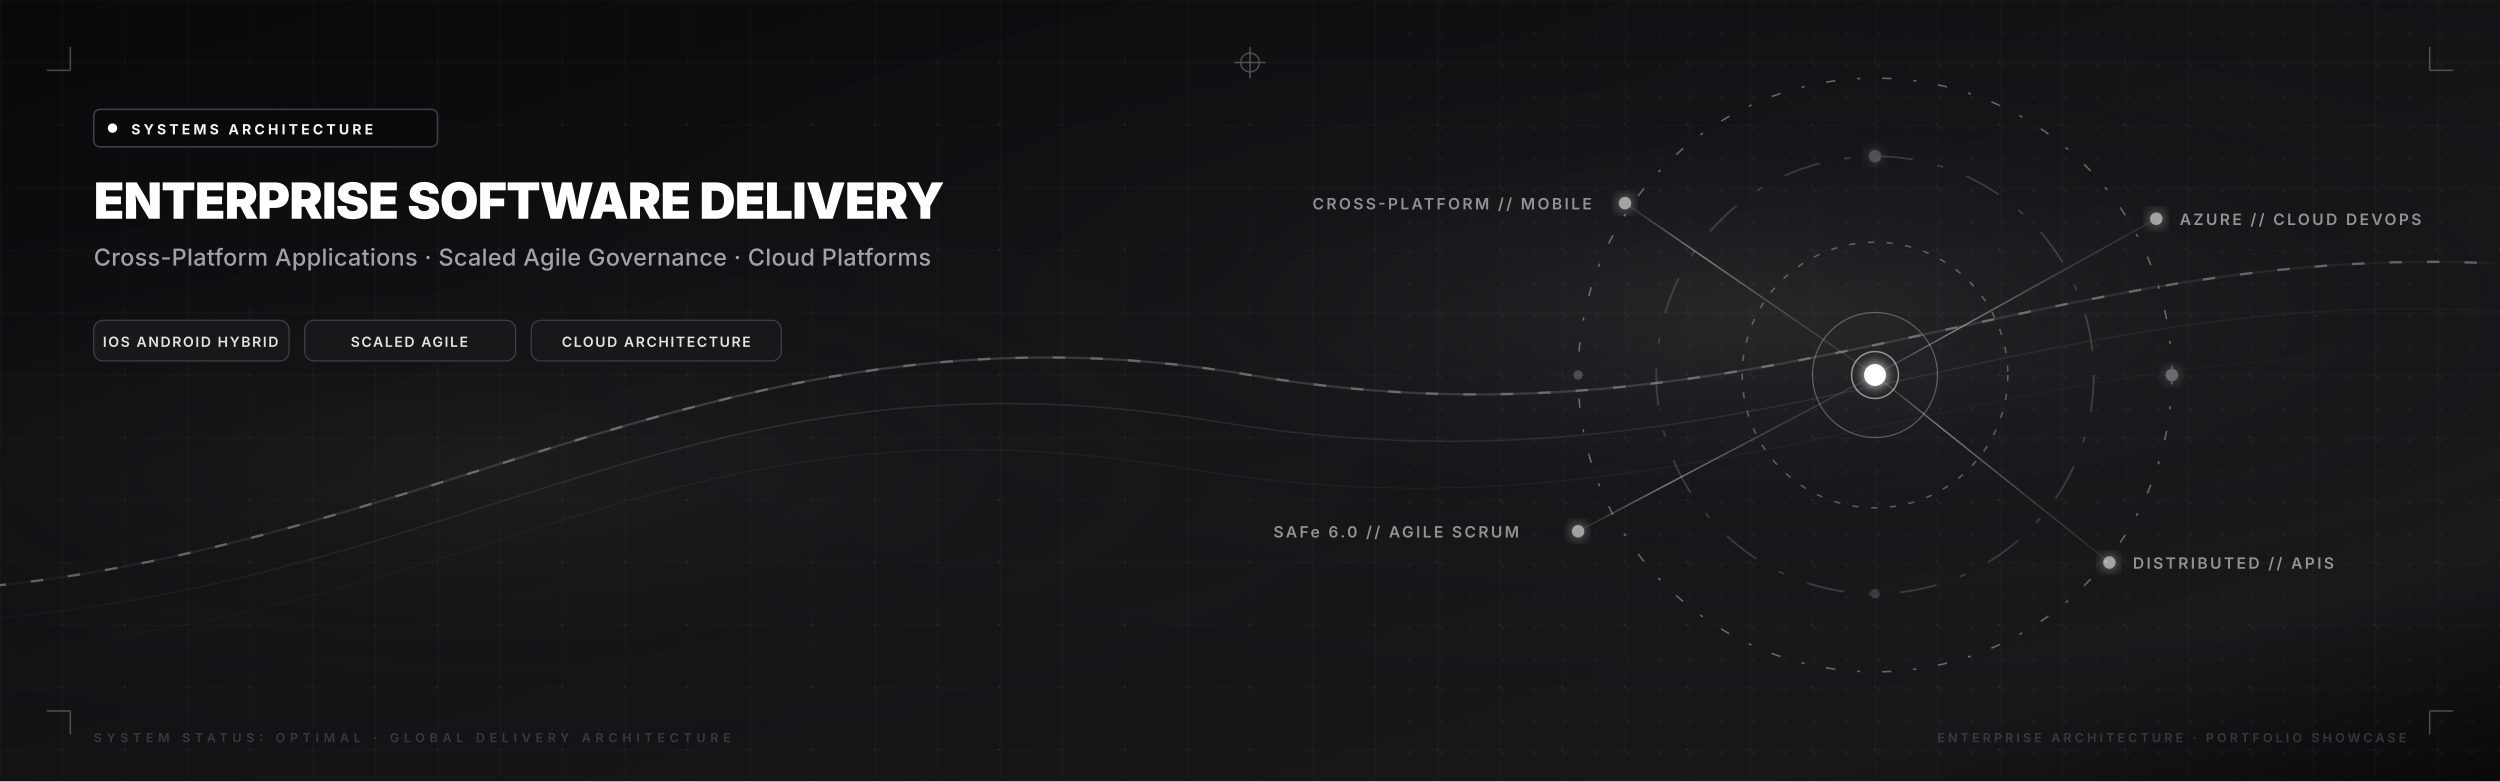
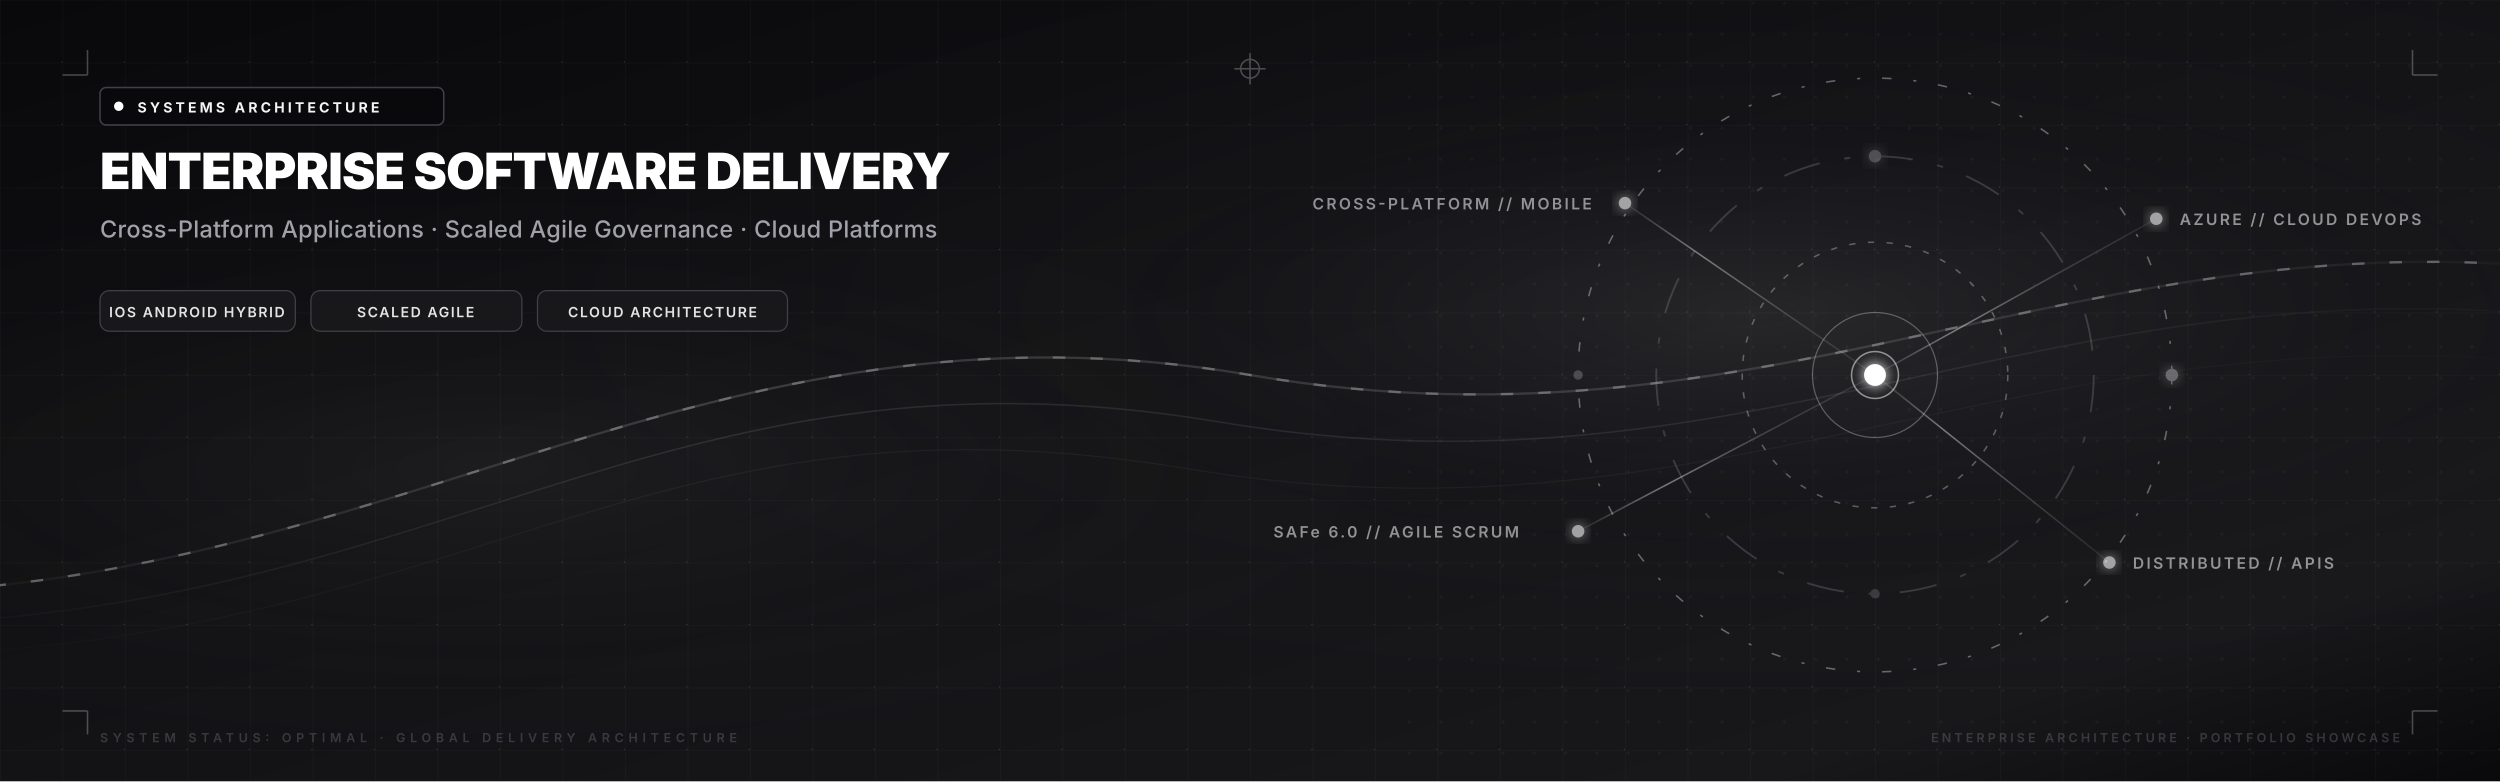
<svg xmlns="http://www.w3.org/2000/svg" viewBox="0 0 1600 500" width="100%" height="100%">
  <defs>
    <linearGradient id="bgLinear" x1="0%" y1="0%" x2="100%" y2="100%">
      <stop offset="0%" stop-color="#09090b" />
      <stop offset="45%" stop-color="#121215" />
      <stop offset="85%" stop-color="#18181b" />
      <stop offset="100%" stop-color="#09090b" />
    </linearGradient>
    <radialGradient id="spotlight" cx="70%" cy="40%" r="60%">
      <stop offset="0%" stop-color="#ffffff" stop-opacity="0.08" />
      <stop offset="40%" stop-color="#71717a" stop-opacity="0.03" />
      <stop offset="100%" stop-color="#000000" stop-opacity="0" />
    </radialGradient>
    <radialGradient id="leftAmbient" cx="20%" cy="60%" r="50%">
      <stop offset="0%" stop-color="#ffffff" stop-opacity="0.05" />
      <stop offset="60%" stop-color="#27272a" stop-opacity="0.02" />
      <stop offset="100%" stop-color="#000000" stop-opacity="0" />
    </radialGradient>
    <linearGradient id="silverStroke" x1="0%" y1="0%" x2="100%" y2="0%">
      <stop offset="0%" stop-color="#ffffff" stop-opacity="0.1" />
      <stop offset="30%" stop-color="#ffffff" stop-opacity="0.7" />
      <stop offset="70%" stop-color="#a1a1aa" stop-opacity="0.4" />
      <stop offset="100%" stop-color="#ffffff" stop-opacity="0.1" />
    </linearGradient>
    <linearGradient id="glowLine" x1="0%" y1="0%" x2="100%" y2="100%">
      <stop offset="0%" stop-color="#ffffff" stop-opacity="0.8" />
      <stop offset="50%" stop-color="#a1a1aa" stop-opacity="0.3" />
      <stop offset="100%" stop-color="#ffffff" stop-opacity="0" />
    </linearGradient>
    <linearGradient id="streamWave" x1="0%" y1="50%" x2="100%" y2="50%">
      <stop offset="0%" stop-color="#ffffff" stop-opacity="0" />
      <stop offset="30%" stop-color="#ffffff" stop-opacity="0.35" />
      <stop offset="50%" stop-color="#a1a1aa" stop-opacity="0.5" />
      <stop offset="75%" stop-color="#ffffff" stop-opacity="0.25" />
      <stop offset="100%" stop-color="#ffffff" stop-opacity="0" />
    </linearGradient>
    <pattern id="techGrid" width="40" height="40" patternUnits="userSpaceOnUse">
      <path d="M 40 0 L 0 0 0 40" fill="none" stroke="#ffffff" stroke-width="0.75" stroke-opacity="0.035" />
      <circle cx="40" cy="40" r="0.8" fill="#ffffff" fill-opacity="0.15" />
    </pattern>
    <pattern id="dotMatrix" width="20" height="20" patternUnits="userSpaceOnUse">
      <circle cx="2" cy="2" r="1" fill="#ffffff" fill-opacity="0.06" />
    </pattern>
    <filter id="nodeGlow" x="-50%" y="-50%" width="200%" height="200%">
      <feGaussianBlur stdDeviation="4" result="blur" />
      <feMerge>
        <feMergeNode in="blur" />
        <feMergeNode in="SourceGraphic" />
      </feMerge>
    </filter>
    <style>
      @keyframes radarSpin {
        0% { transform: rotate(0deg); }
        100% { transform: rotate(360deg); }
      }
      @keyframes reverseSpin {
        0% { transform: rotate(360deg); }
        100% { transform: rotate(0deg); }
      }
      @keyframes pulseNode {
        0%, 100% { transform: scale(1); opacity: 0.6; }
        50% { transform: scale(1.3); opacity: 1; }
      }
      @keyframes pulseSlow {
        0%, 100% { opacity: 0.2; }
        50% { opacity: 0.5; }
      }
      @keyframes waveFlow {
        0% { stroke-dashoffset: 0; }
        100% { stroke-dashoffset: -1200; }
      }
      .spin-ring {
        transform-origin: 1200px 240px;
        animation: radarSpin 60s linear infinite;
      }
      .spin-ring-reverse {
        transform-origin: 1200px 240px;
        animation: reverseSpin 45s linear infinite;
      }
      .pulsing-node {
        animation: pulseNode 3s ease-in-out infinite;
        transform-origin: center;
      }
      .ambient-glow {
        animation: pulseSlow 6s ease-in-out infinite;
      }
      .flowing-data {
        stroke-dasharray: 8 16;
        animation: waveFlow 30s linear infinite;
      }
    </style>
  </defs>
  <rect width="1600" height="500" fill="url(#bgLinear)" />
  <rect width="1600" height="500" fill="url(#spotlight)" />
  <rect width="1600" height="500" fill="url(#leftAmbient)" />
  <rect width="1600" height="500" fill="url(#techGrid)" />
  <rect x="900" y="0" width="700" height="500" fill="url(#dotMatrix)" opacity="0.6" />
-   <line x1="0" y1="1" x2="1600" y2="1" stroke="url(#silverStroke)" stroke-width="1.5" />
+   <line x1="0" y1="4" x2="1600" y2="4" stroke="url(#silverStroke)" stroke-width="1.5" />
  <g opacity="0.45">
    <path d="M -100 380 C 250 380, 450 180, 800 240 C 1150 300, 1350 120, 1700 180" fill="none" stroke="url(#streamWave)" stroke-width="1.5" />
    <path d="M -100 400 C 280 400, 420 210, 780 270 C 1140 330, 1320 150, 1700 210" fill="none" stroke="url(#streamWave)" stroke-width="1" opacity="0.6" />
    <path d="M -100 420 C 300 420, 400 240, 760 300 C 1120 360, 1300 180, 1700 240" fill="none" stroke="url(#streamWave)" stroke-width="0.75" opacity="0.3" />
    <path d="M -100 380 C 250 380, 450 180, 800 240 C 1150 300, 1350 120, 1700 180" fill="none" stroke="#ffffff" stroke-width="1.5" class="flowing-data" opacity="0.7" />
  </g>
  <g class="spin-ring" opacity="0.35">
    <circle cx="1200" cy="240" r="190" fill="none" stroke="#ffffff" stroke-width="1" stroke-dasharray="6 14 2 14" />
    <circle cx="1390" cy="240" r="4" fill="#ffffff" filter="url(#nodeGlow)" />
    <circle cx="1010" cy="240" r="3" fill="#a1a1aa" />
  </g>
  <g class="spin-ring-reverse" opacity="0.25">
    <circle cx="1200" cy="240" r="140" fill="none" stroke="#a1a1aa" stroke-width="1.2" stroke-dasharray="24 16 4 16" />
    <circle cx="1200" cy="100" r="4" fill="#ffffff" filter="url(#nodeGlow)" />
    <circle cx="1200" cy="380" r="3" fill="#a1a1aa" />
  </g>
  <g opacity="0.3">
    <circle cx="1200" cy="240" r="85" fill="none" stroke="#ffffff" stroke-width="1" stroke-dasharray="4 8" />
    <circle cx="1200" cy="240" r="40" fill="#ffffff" fill-opacity="0.03" stroke="#ffffff" stroke-width="0.75" />
  </g>
  <circle cx="1200" cy="240" r="7" fill="#ffffff" filter="url(#nodeGlow)" />
  <circle cx="1200" cy="240" r="15" fill="none" stroke="#ffffff" stroke-width="1" opacity="0.5" class="pulsing-node" />
  <g opacity="0.6">
    <line x1="1200" y1="240" x2="1380" y2="140" stroke="url(#silverStroke)" stroke-width="1" />
    <circle cx="1380" cy="140" r="4" fill="#ffffff" filter="url(#nodeGlow)" />
    <text x="1395" y="144" font-family="'Inter', monospace" font-size="10" font-weight="600" fill="#e4e4e7" letter-spacing="1.5">AZURE // CLOUD DEVOPS</text>
    <line x1="1200" y1="240" x2="1040" y2="130" stroke="url(#silverStroke)" stroke-width="1" />
    <circle cx="1040" cy="130" r="4" fill="#ffffff" filter="url(#nodeGlow)" />
    <text x="840" y="134" font-family="'Inter', monospace" font-size="10" font-weight="600" fill="#e4e4e7" letter-spacing="1.5">CROSS-PLATFORM // MOBILE</text>
    <line x1="1200" y1="240" x2="1350" y2="360" stroke="url(#silverStroke)" stroke-width="1" />
    <circle cx="1350" cy="360" r="4" fill="#ffffff" filter="url(#nodeGlow)" />
    <text x="1365" y="364" font-family="'Inter', monospace" font-size="10" font-weight="600" fill="#e4e4e7" letter-spacing="1.5">DISTRIBUTED // APIS</text>
    <line x1="1200" y1="240" x2="1010" y2="340" stroke="url(#silverStroke)" stroke-width="1" />
    <circle cx="1010" cy="340" r="4" fill="#ffffff" filter="url(#nodeGlow)" />
    <text x="815" y="344" font-family="'Inter', monospace" font-size="10" font-weight="600" fill="#e4e4e7" letter-spacing="1.5">SAFe 6.0 // AGILE SCRUM</text>
  </g>
-   <g transform="translate(60, 70)">
-     <rect x="0" y="0" width="220" height="24" rx="4" fill="#09090b" fill-opacity="0.8" stroke="#3f3f46" stroke-width="1" />
+   <g transform="translate(64, 56)">
+     <rect x="0" y="0" width="220" height="24" rx="4" fill="#09090b" fill-opacity="0.85" stroke="#3f3f46" stroke-width="1" />
    <circle cx="12" cy="12" r="3" fill="#ffffff" />
    <text x="24" y="16" font-family="'Inter', monospace" font-size="9" font-weight="700" fill="#f4f4f5" letter-spacing="2">SYSTEMS ARCHITECTURE</text>
-     <text x="0" y="70" font-family="'Inter', -apple-system, sans-serif" font-size="32" font-weight="900" fill="#ffffff" letter-spacing="-0.5">
+     <text x="0" y="65" font-family="'Inter', -apple-system, sans-serif" font-size="32" font-weight="900" fill="#ffffff" letter-spacing="-0.5">
      ENTERPRISE SOFTWARE DELIVERY
    </text>
-     <text x="0" y="100" font-family="'Inter', -apple-system, sans-serif" font-size="15" font-weight="500" fill="#a1a1aa" letter-spacing="0.2">
+     <text x="0" y="96" font-family="'Inter', -apple-system, sans-serif" font-size="15" font-weight="500" fill="#a1a1aa" letter-spacing="0.2">
      Cross-Platform Applications · Scaled Agile Governance · Cloud Platforms
    </text>
-     <g transform="translate(0, 135)">
+     <g transform="translate(0, 130)">
      <rect x="0" y="0" width="125" height="26" rx="6" fill="#18181b" stroke="#3f3f46" stroke-width="0.8" />
      <text x="62" y="17" font-family="'Inter', monospace" font-size="9" font-weight="600" fill="#e4e4e7" text-anchor="middle" letter-spacing="1">IOS ANDROID HYBRID</text>
      <rect x="135" y="0" width="135" height="26" rx="6" fill="#18181b" stroke="#3f3f46" stroke-width="0.8" />
      <text x="202" y="17" font-family="'Inter', monospace" font-size="9" font-weight="600" fill="#e4e4e7" text-anchor="middle" letter-spacing="1">SCALED AGILE</text>
      <rect x="280" y="0" width="160" height="26" rx="6" fill="#18181b" stroke="#3f3f46" stroke-width="0.8" />
      <text x="360" y="17" font-family="'Inter', monospace" font-size="9" font-weight="600" fill="#e4e4e7" text-anchor="middle" letter-spacing="1">CLOUD ARCHITECTURE</text>
    </g>
  </g>
  <g stroke="#ffffff" stroke-width="1" opacity="0.25">
-     <path d="M 30 45 L 45 45" />
-     <path d="M 45 30 L 45 45" />
-     <path d="M 1570 45 L 1555 45" />
-     <path d="M 1555 30 L 1555 45" />
-     <path d="M 30 455 L 45 455" />
-     <path d="M 45 470 L 45 455" />
-     <path d="M 1570 455 L 1555 455" />
-     <path d="M 1555 470 L 1555 455" />
-     <path d="M 790 40 L 810 40" />
-     <path d="M 800 30 L 800 50" />
-     <circle cx="800" cy="40" r="6" fill="none" />
+     <path d="M 40 48 L 56 48" />
+     <path d="M 56 32 L 56 48" />
+     <path d="M 1560 48 L 1544 48" />
+     <path d="M 1544 32 L 1544 48" />
+     <path d="M 40 455 L 56 455" />
+     <path d="M 56 470 L 56 455" />
+     <path d="M 1560 455 L 1544 455" />
+     <path d="M 1544 470 L 1544 455" />
+     <path d="M 790 44 L 810 44" />
+     <path d="M 800 34 L 800 54" />
+     <circle cx="800" cy="44" r="6" fill="none" />
  </g>
  <g opacity="0.4">
-     <text x="60" y="475" font-family="'Inter', monospace" font-size="8" font-weight="600" fill="#71717a" letter-spacing="3">SYSTEM STATUS: OPTIMAL · GLOBAL DELIVERY ARCHITECTURE</text>
-     <text x="1540" y="475" font-family="'Inter', monospace" font-size="8" font-weight="600" fill="#71717a" text-anchor="end" letter-spacing="2">ENTERPRISE ARCHITECTURE · PORTFOLIO SHOWCASE</text>
+     <text x="64" y="475" font-family="'Inter', monospace" font-size="8" font-weight="600" fill="#71717a" letter-spacing="3">SYSTEM STATUS: OPTIMAL · GLOBAL DELIVERY ARCHITECTURE</text>
+     <text x="1536" y="475" font-family="'Inter', monospace" font-size="8" font-weight="600" fill="#71717a" text-anchor="end" letter-spacing="2">ENTERPRISE ARCHITECTURE · PORTFOLIO SHOWCASE</text>
  </g>
</svg>
